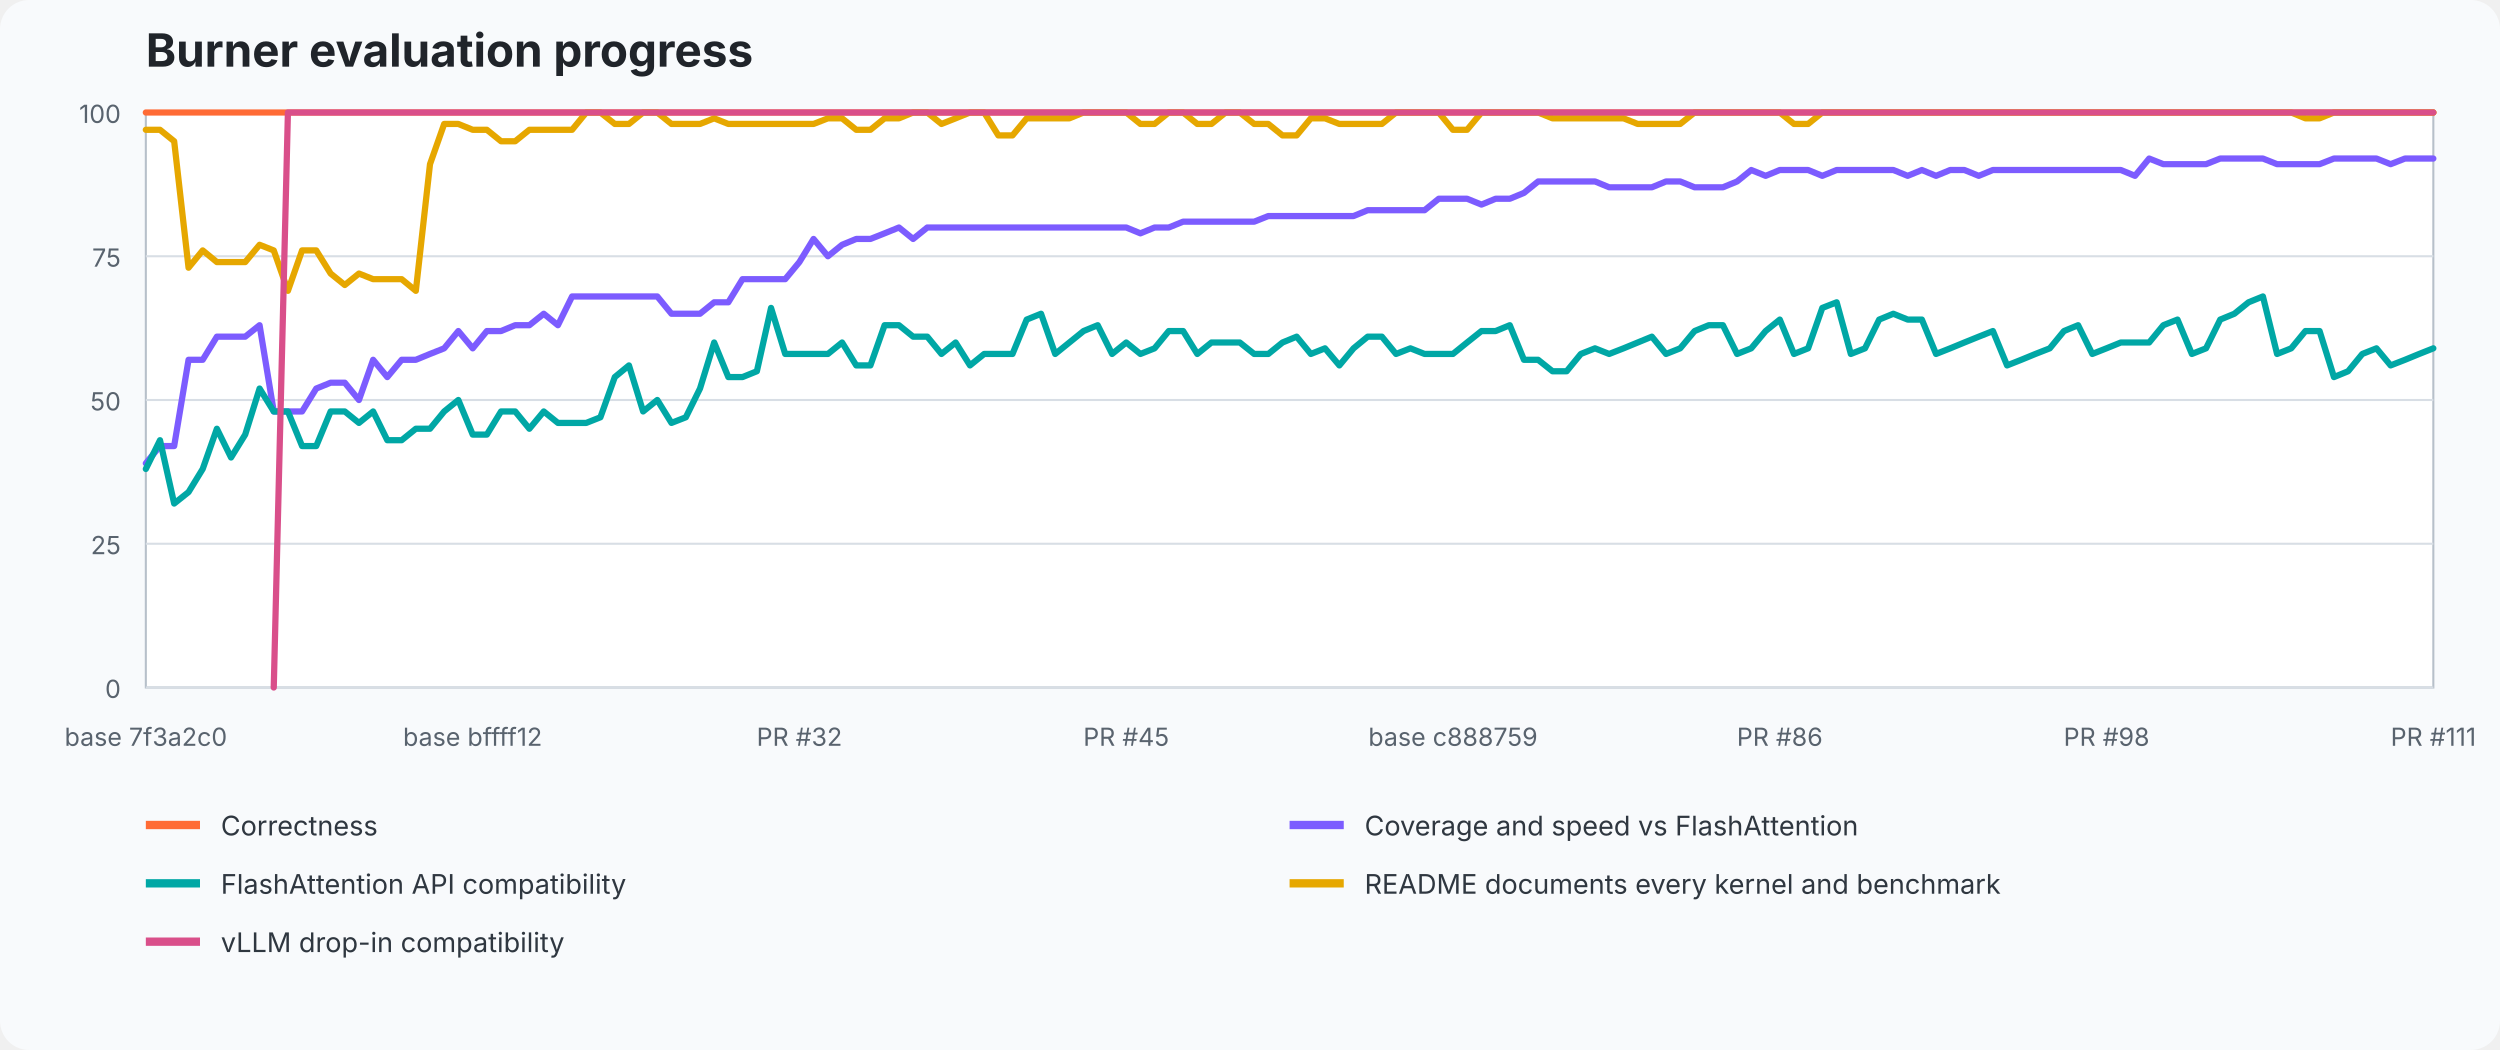
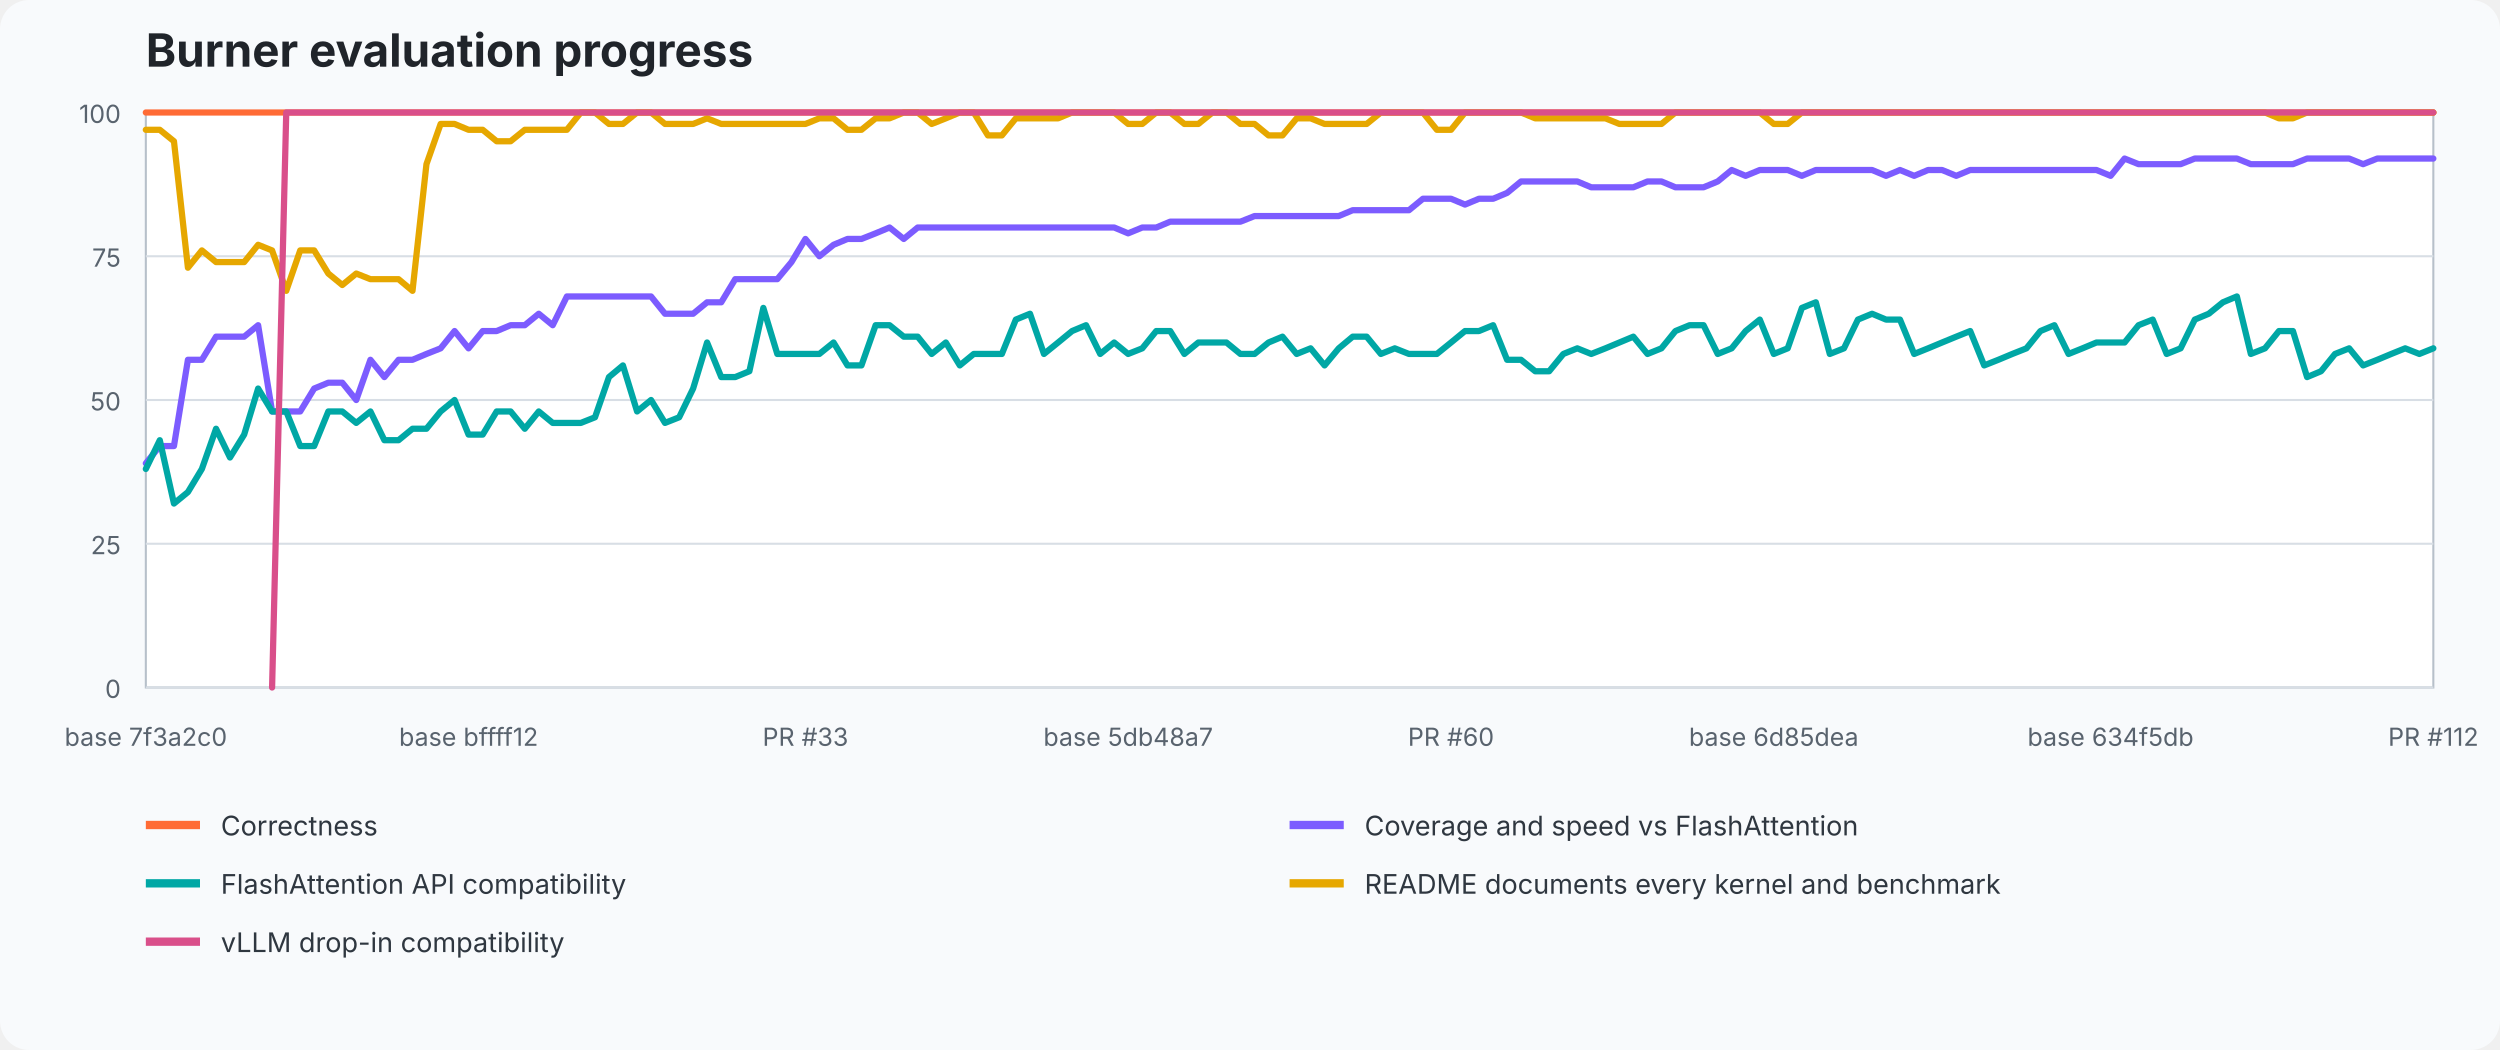
<svg xmlns="http://www.w3.org/2000/svg" width="1200" height="504" viewBox="0 0 1200 504" role="img" aria-labelledby="title desc">
  <style>text{font-family:ui-sans-serif,system-ui,-apple-system,BlinkMacSystemFont,"Segoe UI",sans-serif}.title{font-size:22px;font-weight:700;fill:#20242a}.axis{font-size:12px;fill:#59636e}.legend{font-size:13px;fill:#2f3740}.grid{stroke:#d8dee5;stroke-width:1}.plot{fill:#fff;stroke:#b7c0ca}</style>
  <rect width="100%" height="100%" fill="#f8fafc" rx="14" />
  <text x="70" y="32" class="title">Burner evaluation progress</text>
  <rect x="70" y="54" width="1098" height="276" class="plot" />
  <line x1="70" y1="330" x2="1168" y2="330" class="grid" />
  <text x="58" y="335" text-anchor="end" class="axis">0</text>
  <line x1="70" y1="261" x2="1168" y2="261" class="grid" />
  <text x="58" y="266" text-anchor="end" class="axis">25</text>
  <line x1="70" y1="192" x2="1168" y2="192" class="grid" />
  <text x="58" y="197" text-anchor="end" class="axis">50</text>
  <line x1="70" y1="123" x2="1168" y2="123" class="grid" />
  <text x="58" y="128" text-anchor="end" class="axis">75</text>
  <line x1="70" y1="54" x2="1168" y2="54" class="grid" />
  <text x="58" y="59" text-anchor="end" class="axis">100</text>
-   <polyline points="70.0,54.0 76.8,54.0 83.6,54.0 90.5,54.0 97.3,54.0 104.1,54.0 110.9,54.0 117.7,54.0 124.6,54.0 131.4,54.0 138.2,54.0 145.0,54.0 151.8,54.0 158.7,54.0 165.5,54.0 172.3,54.0 179.1,54.0 185.9,54.0 192.8,54.0 199.6,54.0 206.4,54.0 213.2,54.0 220.0,54.0 226.9,54.0 233.7,54.0 240.5,54.0 247.3,54.0 254.1,54.0 261.0,54.0 267.8,54.0 274.6,54.0 281.4,54.0 288.2,54.0 295.1,54.0 301.9,54.0 308.7,54.0 315.5,54.0 322.3,54.0 329.2,54.0 336.0,54.0 342.8,54.0 349.6,54.0 356.4,54.0 363.3,54.0 370.1,54.0 376.9,54.0 383.7,54.0 390.5,54.0 397.4,54.0 404.2,54.0 411.0,54.0 417.8,54.0 424.6,54.0 431.5,54.0 438.3,54.0 445.1,54.0 451.9,54.0 458.7,54.0 465.6,54.0 472.4,54.0 479.2,54.0 486.0,54.0 492.8,54.0 499.7,54.0 506.5,54.0 513.3,54.0 520.1,54.0 526.9,54.0 533.8,54.0 540.6,54.0 547.4,54.0 554.2,54.0 561.0,54.0 567.9,54.0 574.7,54.0 581.5,54.0 588.3,54.0 595.1,54.0 602.0,54.0 608.8,54.0 615.6,54.0 622.4,54.0 629.2,54.0 636.0,54.0 642.9,54.0 649.7,54.0 656.5,54.0 663.3,54.0 670.1,54.0 677.0,54.0 683.8,54.0 690.6,54.0 697.4,54.0 704.2,54.0 711.1,54.0 717.9,54.0 724.7,54.0 731.5,54.0 738.3,54.0 745.2,54.0 752.0,54.0 758.8,54.0 765.6,54.0 772.4,54.0 779.3,54.0 786.1,54.0 792.9,54.0 799.7,54.0 806.5,54.0 813.4,54.0 820.2,54.0 827.0,54.0 833.8,54.0 840.6,54.0 847.5,54.0 854.3,54.0 861.1,54.0 867.9,54.0 874.7,54.0 881.6,54.0 888.4,54.0 895.2,54.0 902.0,54.0 908.8,54.0 915.7,54.0 922.5,54.0 929.3,54.0 936.1,54.0 942.9,54.0 949.8,54.0 956.6,54.0 963.4,54.0 970.2,54.0 977.0,54.0 983.9,54.0 990.7,54.0 997.5,54.0 1004.3,54.0 1011.1,54.0 1018.0,54.0 1024.8,54.0 1031.6,54.0 1038.4,54.0 1045.2,54.0 1052.1,54.0 1058.9,54.0 1065.7,54.0 1072.5,54.0 1079.3,54.0 1086.2,54.0 1093.0,54.0 1099.8,54.0 1106.6,54.0 1113.4,54.0 1120.3,54.0 1127.1,54.0 1133.9,54.0 1140.7,54.0 1147.5,54.0 1154.4,54.0 1161.2,54.0 1168.0,54.0" fill="none" stroke="#ff6b35" stroke-width="3" stroke-linejoin="round" stroke-linecap="round" />
-   <polyline points="70.0,222.4 76.8,214.1 83.6,214.1 90.5,172.7 97.3,172.7 104.1,161.6 110.9,161.6 117.7,161.6 124.6,156.1 131.4,197.5 138.2,197.5 145.0,197.5 151.8,186.5 158.7,183.7 165.5,183.7 172.3,192.0 179.1,172.7 185.9,181.0 192.8,172.7 199.6,172.7 206.4,169.9 213.2,167.2 220.0,158.9 226.9,167.2 233.7,158.9 240.5,158.9 247.3,156.1 254.1,156.1 261.0,150.6 267.8,156.1 274.6,142.3 281.4,142.3 288.2,142.3 295.1,142.3 301.9,142.3 308.7,142.3 315.5,142.3 322.3,150.6 329.2,150.6 336.0,150.6 342.8,145.1 349.6,145.1 356.4,134.0 363.3,134.0 370.1,134.0 376.9,134.0 383.7,125.8 390.5,114.7 397.4,123.0 404.2,117.5 411.0,114.7 417.8,114.7 424.6,112.0 431.5,109.2 438.3,114.7 445.1,109.2 451.9,109.2 458.7,109.2 465.6,109.2 472.4,109.2 479.2,109.2 486.0,109.2 492.8,109.2 499.7,109.2 506.5,109.2 513.3,109.2 520.1,109.2 526.9,109.2 533.8,109.2 540.6,109.2 547.4,112.0 554.2,109.2 561.0,109.2 567.9,106.4 574.7,106.4 581.5,106.4 588.3,106.4 595.1,106.4 602.0,106.4 608.8,103.7 615.6,103.7 622.4,103.7 629.2,103.7 636.0,103.7 642.9,103.7 649.7,103.7 656.5,100.9 663.3,100.9 670.1,100.9 677.0,100.9 683.8,100.9 690.6,95.4 697.4,95.4 704.2,95.4 711.1,98.2 717.9,95.4 724.7,95.4 731.5,92.6 738.3,87.1 745.2,87.1 752.0,87.1 758.8,87.1 765.6,87.1 772.4,89.9 779.3,89.9 786.1,89.9 792.9,89.9 799.7,87.1 806.5,87.1 813.4,89.9 820.2,89.9 827.0,89.9 833.8,87.1 840.6,81.6 847.5,84.4 854.3,81.6 861.1,81.6 867.9,81.6 874.7,84.4 881.6,81.6 888.4,81.6 895.2,81.6 902.0,81.6 908.8,81.6 915.7,84.4 922.5,81.6 929.3,84.4 936.1,81.6 942.9,81.6 949.8,84.4 956.6,81.6 963.4,81.6 970.2,81.6 977.0,81.6 983.9,81.6 990.7,81.6 997.5,81.6 1004.3,81.6 1011.1,81.6 1018.0,81.6 1024.8,84.4 1031.6,76.1 1038.4,78.8 1045.2,78.8 1052.1,78.8 1058.9,78.8 1065.7,76.1 1072.5,76.1 1079.3,76.1 1086.2,76.1 1093.0,78.8 1099.8,78.8 1106.6,78.8 1113.4,78.8 1120.3,76.1 1127.1,76.1 1133.9,76.1 1140.7,76.1 1147.5,78.8 1154.4,76.1 1161.2,76.1 1168.0,76.1" fill="none" stroke="#7c5cff" stroke-width="3" stroke-linejoin="round" stroke-linecap="round" />
-   <polyline points="70.0,225.1 76.8,211.3 83.6,241.7 90.5,236.2 97.3,225.1 104.1,205.8 110.9,219.6 117.7,208.6 124.6,186.5 131.4,197.5 138.2,197.5 145.0,214.1 151.8,214.1 158.7,197.5 165.5,197.5 172.3,203.0 179.1,197.5 185.9,211.3 192.8,211.3 199.6,205.8 206.4,205.8 213.2,197.5 220.0,192.0 226.9,208.6 233.7,208.6 240.5,197.5 247.3,197.5 254.1,205.8 261.0,197.5 267.8,203.0 274.6,203.0 281.4,203.0 288.2,200.3 295.1,181.0 301.9,175.4 308.7,197.5 315.5,192.0 322.3,203.0 329.2,200.3 336.0,186.5 342.8,164.4 349.6,181.0 356.4,181.0 363.3,178.2 370.1,147.8 376.9,169.9 383.7,169.9 390.5,169.9 397.4,169.9 404.2,164.4 411.0,175.4 417.8,175.4 424.6,156.1 431.5,156.1 438.3,161.6 445.1,161.6 451.9,169.9 458.7,164.4 465.6,175.4 472.4,169.9 479.2,169.9 486.0,169.9 492.8,153.4 499.7,150.6 506.5,169.9 513.3,164.4 520.1,158.9 526.9,156.1 533.8,169.9 540.6,164.4 547.4,169.9 554.2,167.2 561.0,158.9 567.9,158.9 574.7,169.9 581.5,164.4 588.3,164.4 595.1,164.4 602.0,169.9 608.8,169.9 615.6,164.4 622.4,161.6 629.2,169.9 636.0,167.2 642.9,175.4 649.7,167.2 656.5,161.6 663.3,161.6 670.1,169.9 677.0,167.2 683.8,169.9 690.6,169.9 697.4,169.9 704.2,164.4 711.1,158.9 717.9,158.9 724.7,156.1 731.5,172.7 738.3,172.7 745.2,178.2 752.0,178.2 758.8,169.9 765.6,167.2 772.4,169.9 779.3,167.2 786.1,164.4 792.9,161.6 799.7,169.9 806.5,167.2 813.4,158.9 820.2,156.1 827.0,156.1 833.8,169.9 840.6,167.2 847.5,158.9 854.3,153.4 861.1,169.9 867.9,167.2 874.7,147.8 881.6,145.1 888.4,169.9 895.2,167.2 902.0,153.4 908.8,150.6 915.7,153.4 922.5,153.4 929.3,169.9 936.1,167.2 942.9,164.4 949.8,161.6 956.6,158.9 963.4,175.4 970.2,172.7 977.0,169.9 983.9,167.2 990.7,158.9 997.5,156.1 1004.3,169.9 1011.1,167.2 1018.0,164.4 1024.8,164.4 1031.6,164.4 1038.4,156.1 1045.2,153.4 1052.1,169.9 1058.9,167.2 1065.7,153.4 1072.5,150.6 1079.3,145.1 1086.2,142.3 1093.0,169.9 1099.8,167.2 1106.6,158.9 1113.4,158.9 1120.3,181.0 1127.1,178.2 1133.9,169.9 1140.7,167.2 1147.5,175.4 1154.4,172.7 1161.2,169.9 1168.0,167.2" fill="none" stroke="#00a7a5" stroke-width="3" stroke-linejoin="round" stroke-linecap="round" />
-   <polyline points="70.0,62.3 76.8,62.3 83.6,67.8 90.5,128.5 97.3,120.2 104.1,125.8 110.9,125.8 117.7,125.8 124.6,117.5 131.4,120.2 138.2,139.6 145.0,120.2 151.8,120.2 158.7,131.3 165.5,136.8 172.3,131.3 179.1,134.0 185.9,134.0 192.8,134.0 199.6,139.6 206.4,78.8 213.2,59.5 220.0,59.5 226.9,62.3 233.7,62.3 240.5,67.8 247.3,67.8 254.1,62.3 261.0,62.3 267.8,62.3 274.6,62.3 281.4,54.0 288.2,54.0 295.1,59.5 301.9,59.5 308.7,54.0 315.5,54.0 322.3,59.5 329.2,59.5 336.0,59.5 342.8,56.8 349.6,59.5 356.4,59.5 363.3,59.5 370.1,59.5 376.9,59.5 383.7,59.5 390.5,59.5 397.4,56.8 404.2,56.8 411.0,62.3 417.8,62.3 424.6,56.8 431.5,56.8 438.3,54.0 445.1,54.0 451.9,59.5 458.7,56.8 465.6,54.0 472.4,54.0 479.2,65.0 486.0,65.0 492.8,56.8 499.7,56.8 506.5,56.8 513.3,56.8 520.1,54.0 526.9,54.0 533.8,54.0 540.6,54.0 547.4,59.5 554.2,59.5 561.0,54.0 567.9,54.0 574.7,59.5 581.5,59.5 588.3,54.0 595.1,54.0 602.0,59.5 608.8,59.5 615.6,65.0 622.4,65.0 629.2,56.8 636.0,56.8 642.9,59.5 649.7,59.5 656.5,59.5 663.3,59.5 670.1,54.0 677.0,54.0 683.8,54.0 690.6,54.0 697.4,62.3 704.2,62.3 711.1,54.0 717.9,54.0 724.7,54.0 731.5,54.0 738.3,54.0 745.2,56.8 752.0,56.8 758.8,56.8 765.6,56.8 772.4,56.8 779.3,56.8 786.1,59.5 792.9,59.5 799.7,59.5 806.5,59.5 813.4,54.0 820.2,54.0 827.0,54.0 833.8,54.0 840.6,54.0 847.5,54.0 854.3,54.0 861.1,59.5 867.9,59.5 874.7,54.0 881.6,54.0 888.4,54.0 895.2,54.0 902.0,54.0 908.8,54.0 915.7,54.0 922.5,54.0 929.3,54.0 936.1,54.0 942.9,54.0 949.8,54.0 956.6,54.0 963.4,54.0 970.2,54.0 977.0,54.0 983.9,54.0 990.7,54.0 997.5,54.0 1004.3,54.0 1011.1,54.0 1018.0,54.0 1024.8,54.0 1031.6,54.0 1038.4,54.0 1045.2,54.0 1052.1,54.0 1058.9,54.0 1065.7,54.0 1072.5,54.0 1079.3,54.0 1086.2,54.0 1093.0,54.0 1099.8,54.0 1106.6,56.8 1113.4,56.8 1120.3,54.0 1127.1,54.0 1133.9,54.0 1140.7,54.0 1147.5,54.0 1154.4,54.0 1161.2,54.0 1168.0,54.0" fill="none" stroke="#e6a700" stroke-width="3" stroke-linejoin="round" stroke-linecap="round" />
-   <polyline points="131.4,330.0 138.2,54.0 145.0,54.0 151.8,54.0 158.7,54.0 165.5,54.0 172.3,54.0 179.1,54.0 185.9,54.0 192.8,54.0 199.6,54.0 206.4,54.0 213.2,54.0 220.0,54.0 226.9,54.0 233.7,54.0 240.5,54.0 247.3,54.0 254.1,54.0 261.0,54.0 267.8,54.0 274.6,54.0 281.4,54.0 288.2,54.0 295.1,54.0 301.9,54.0 308.7,54.0 315.5,54.0 322.3,54.0 329.2,54.0 336.0,54.0 342.8,54.0 349.6,54.0 356.4,54.0 363.3,54.0 370.1,54.0 376.9,54.0 383.7,54.0 390.5,54.0 397.4,54.0 404.2,54.0 411.0,54.0 417.8,54.0 424.6,54.0 431.5,54.0 438.3,54.0 445.1,54.0 451.9,54.0 458.7,54.0 465.6,54.0 472.4,54.0 479.2,54.0 486.0,54.0 492.8,54.0 499.7,54.0 506.5,54.0 513.3,54.0 520.1,54.0 526.9,54.0 533.8,54.0 540.6,54.0 547.4,54.0 554.2,54.0 561.0,54.0 567.9,54.0 574.7,54.0 581.5,54.0 588.3,54.0 595.1,54.0 602.0,54.0 608.8,54.0 615.6,54.0 622.4,54.0 629.2,54.0 636.0,54.0 642.9,54.0 649.7,54.0 656.5,54.0 663.3,54.0 670.1,54.0 677.0,54.0 683.8,54.0 690.6,54.0 697.4,54.0 704.2,54.0 711.1,54.0 717.9,54.0 724.7,54.0 731.5,54.0 738.3,54.0 745.2,54.0 752.0,54.0 758.8,54.0 765.6,54.0 772.4,54.0 779.3,54.0 786.1,54.0 792.9,54.0 799.7,54.0 806.5,54.0 813.4,54.0 820.2,54.0 827.0,54.0 833.8,54.0 840.6,54.0 847.5,54.0 854.3,54.0 861.1,54.0 867.9,54.0 874.7,54.0 881.6,54.0 888.4,54.0 895.2,54.0 902.0,54.0 908.8,54.0 915.7,54.0 922.5,54.0 929.3,54.0 936.1,54.0 942.9,54.0 949.8,54.0 956.6,54.0 963.4,54.0 970.2,54.0 977.0,54.0 983.9,54.0 990.7,54.0 997.5,54.0 1004.3,54.0 1011.1,54.0 1018.0,54.0 1024.8,54.0 1031.6,54.0 1038.4,54.0 1045.2,54.0 1052.1,54.0 1058.9,54.0 1065.7,54.0 1072.5,54.0 1079.3,54.0 1086.2,54.0 1093.0,54.0 1099.8,54.0 1106.6,54.0 1113.4,54.0 1120.3,54.0 1127.1,54.0 1133.9,54.0 1140.7,54.0 1147.5,54.0 1154.4,54.0 1161.2,54.0 1168.0,54.0" fill="none" stroke="#d94f8a" stroke-width="3" stroke-linejoin="round" stroke-linecap="round" />
+   <polyline points="70.0,54.0 76.7,54.0 83.5,54.0 90.2,54.0 96.9,54.0 103.7,54.0 110.4,54.0 117.2,54.0 123.9,54.0 130.6,54.0 137.4,54.0 144.1,54.0 150.8,54.0 157.6,54.0 164.3,54.0 171.0,54.0 177.8,54.0 184.5,54.0 191.3,54.0 198.0,54.0 204.7,54.0 211.5,54.0 218.2,54.0 224.9,54.0 231.7,54.0 238.4,54.0 245.1,54.0 251.9,54.0 258.6,54.0 265.3,54.0 272.1,54.0 278.8,54.0 285.6,54.0 292.3,54.0 299.0,54.0 305.8,54.0 312.5,54.0 319.2,54.0 326.0,54.0 332.7,54.0 339.4,54.0 346.2,54.0 352.9,54.0 359.7,54.0 366.4,54.0 373.1,54.0 379.9,54.0 386.6,54.0 393.3,54.0 400.1,54.0 406.8,54.0 413.5,54.0 420.3,54.0 427.0,54.0 433.8,54.0 440.5,54.0 447.2,54.0 454.0,54.0 460.7,54.0 467.4,54.0 474.2,54.0 480.9,54.0 487.6,54.0 494.4,54.0 501.1,54.0 507.9,54.0 514.6,54.0 521.3,54.0 528.1,54.0 534.8,54.0 541.5,54.0 548.3,54.0 555.0,54.0 561.7,54.0 568.5,54.0 575.2,54.0 582.0,54.0 588.7,54.0 595.4,54.0 602.2,54.0 608.9,54.0 615.6,54.0 622.4,54.0 629.1,54.0 635.8,54.0 642.6,54.0 649.3,54.0 656.0,54.0 662.8,54.0 669.5,54.0 676.3,54.0 683.0,54.0 689.7,54.0 696.5,54.0 703.2,54.0 709.9,54.0 716.7,54.0 723.4,54.0 730.1,54.0 736.9,54.0 743.6,54.0 750.4,54.0 757.1,54.0 763.8,54.0 770.6,54.0 777.3,54.0 784.0,54.0 790.8,54.0 797.5,54.0 804.2,54.0 811.0,54.0 817.7,54.0 824.5,54.0 831.2,54.0 837.9,54.0 844.7,54.0 851.4,54.0 858.1,54.0 864.9,54.0 871.6,54.0 878.3,54.0 885.1,54.0 891.8,54.0 898.6,54.0 905.3,54.0 912.0,54.0 918.8,54.0 925.5,54.0 932.2,54.0 939.0,54.0 945.7,54.0 952.4,54.0 959.2,54.0 965.9,54.0 972.7,54.0 979.4,54.0 986.1,54.0 992.9,54.0 999.6,54.0 1006.3,54.0 1013.1,54.0 1019.8,54.0 1026.5,54.0 1033.3,54.0 1040.0,54.0 1046.7,54.0 1053.5,54.0 1060.2,54.0 1067.0,54.0 1073.7,54.0 1080.4,54.0 1087.2,54.0 1093.9,54.0 1100.6,54.0 1107.4,54.0 1114.1,54.0 1120.8,54.0 1127.6,54.0 1134.3,54.0 1141.1,54.0 1147.8,54.0 1154.5,54.0 1161.3,54.0 1168.0,54.0" fill="none" stroke="#ff6b35" stroke-width="3" stroke-linejoin="round" stroke-linecap="round" />
+   <polyline points="70.0,222.4 76.7,214.1 83.5,214.1 90.2,172.7 96.9,172.7 103.7,161.6 110.4,161.6 117.2,161.6 123.9,156.1 130.6,197.5 137.4,197.5 144.1,197.5 150.8,186.5 157.6,183.7 164.3,183.7 171.0,192.0 177.8,172.7 184.5,181.0 191.3,172.7 198.0,172.7 204.7,169.9 211.5,167.2 218.2,158.9 224.9,167.2 231.7,158.9 238.4,158.9 245.1,156.1 251.9,156.1 258.6,150.6 265.3,156.1 272.1,142.3 278.8,142.3 285.6,142.3 292.3,142.3 299.0,142.3 305.8,142.3 312.5,142.3 319.2,150.6 326.0,150.6 332.7,150.6 339.4,145.1 346.2,145.1 352.9,134.0 359.7,134.0 366.4,134.0 373.1,134.0 379.9,125.8 386.6,114.7 393.3,123.0 400.1,117.5 406.8,114.7 413.5,114.7 420.3,112.0 427.0,109.2 433.8,114.7 440.5,109.2 447.2,109.2 454.0,109.2 460.7,109.2 467.4,109.2 474.2,109.2 480.9,109.2 487.6,109.2 494.4,109.2 501.1,109.2 507.9,109.2 514.6,109.2 521.3,109.2 528.1,109.2 534.8,109.2 541.5,112.0 548.3,109.2 555.0,109.2 561.7,106.4 568.5,106.4 575.2,106.4 582.0,106.4 588.7,106.4 595.4,106.4 602.2,103.7 608.9,103.7 615.6,103.7 622.4,103.7 629.1,103.7 635.8,103.7 642.6,103.7 649.3,100.9 656.0,100.9 662.8,100.9 669.5,100.9 676.3,100.9 683.0,95.4 689.7,95.4 696.5,95.4 703.2,98.2 709.9,95.4 716.7,95.4 723.4,92.6 730.1,87.1 736.9,87.1 743.6,87.1 750.4,87.1 757.1,87.1 763.8,89.9 770.6,89.9 777.3,89.9 784.0,89.9 790.8,87.1 797.5,87.1 804.2,89.9 811.0,89.9 817.7,89.9 824.5,87.1 831.2,81.6 837.9,84.4 844.7,81.6 851.4,81.6 858.1,81.6 864.9,84.4 871.6,81.6 878.3,81.6 885.1,81.6 891.8,81.6 898.6,81.6 905.3,84.4 912.0,81.6 918.8,84.4 925.5,81.6 932.2,81.6 939.0,84.4 945.7,81.6 952.4,81.6 959.2,81.6 965.9,81.6 972.7,81.6 979.4,81.6 986.1,81.6 992.9,81.6 999.6,81.6 1006.3,81.6 1013.1,84.4 1019.8,76.1 1026.5,78.8 1033.3,78.8 1040.0,78.8 1046.7,78.8 1053.5,76.1 1060.2,76.1 1067.0,76.1 1073.7,76.1 1080.4,78.8 1087.2,78.8 1093.9,78.8 1100.6,78.8 1107.4,76.1 1114.1,76.1 1120.8,76.1 1127.6,76.1 1134.3,78.8 1141.1,76.1 1147.8,76.1 1154.5,76.1 1161.3,76.1 1168.0,76.1" fill="none" stroke="#7c5cff" stroke-width="3" stroke-linejoin="round" stroke-linecap="round" />
+   <polyline points="70.0,225.1 76.7,211.3 83.5,241.7 90.2,236.2 96.9,225.1 103.7,205.8 110.4,219.6 117.2,208.6 123.9,186.5 130.6,197.5 137.4,197.5 144.1,214.1 150.8,214.1 157.6,197.5 164.3,197.5 171.0,203.0 177.8,197.5 184.5,211.3 191.3,211.3 198.0,205.8 204.7,205.8 211.5,197.5 218.2,192.0 224.9,208.6 231.7,208.6 238.4,197.5 245.1,197.5 251.9,205.8 258.6,197.5 265.3,203.0 272.1,203.0 278.8,203.0 285.6,200.3 292.3,181.0 299.0,175.4 305.8,197.5 312.5,192.0 319.2,203.0 326.0,200.3 332.7,186.5 339.4,164.4 346.2,181.0 352.9,181.0 359.7,178.2 366.4,147.8 373.1,169.9 379.9,169.9 386.6,169.9 393.3,169.9 400.1,164.4 406.8,175.4 413.5,175.4 420.3,156.1 427.0,156.1 433.8,161.6 440.5,161.6 447.2,169.9 454.0,164.4 460.7,175.4 467.4,169.9 474.2,169.9 480.9,169.9 487.6,153.4 494.4,150.6 501.1,169.9 507.9,164.4 514.6,158.9 521.3,156.1 528.1,169.9 534.8,164.4 541.5,169.9 548.3,167.2 555.0,158.9 561.7,158.9 568.5,169.9 575.2,164.4 582.0,164.4 588.7,164.4 595.4,169.9 602.2,169.9 608.9,164.4 615.6,161.6 622.4,169.9 629.1,167.2 635.8,175.4 642.6,167.2 649.3,161.6 656.0,161.6 662.8,169.9 669.5,167.2 676.3,169.9 683.0,169.9 689.7,169.9 696.5,164.4 703.2,158.9 709.9,158.9 716.7,156.1 723.4,172.7 730.1,172.7 736.9,178.2 743.6,178.2 750.4,169.9 757.1,167.2 763.8,169.9 770.6,167.2 777.3,164.4 784.0,161.6 790.8,169.9 797.5,167.2 804.2,158.9 811.0,156.1 817.7,156.1 824.5,169.9 831.2,167.2 837.9,158.9 844.7,153.4 851.4,169.9 858.1,167.2 864.9,147.8 871.6,145.1 878.3,169.9 885.1,167.2 891.8,153.4 898.6,150.6 905.3,153.4 912.0,153.4 918.8,169.9 925.5,167.2 932.2,164.4 939.0,161.6 945.7,158.9 952.4,175.4 959.2,172.7 965.9,169.9 972.7,167.2 979.4,158.9 986.1,156.1 992.9,169.9 999.6,167.2 1006.3,164.4 1013.1,164.4 1019.8,164.4 1026.5,156.1 1033.3,153.4 1040.0,169.9 1046.7,167.2 1053.5,153.4 1060.2,150.6 1067.0,145.1 1073.7,142.3 1080.4,169.9 1087.2,167.2 1093.9,158.9 1100.6,158.9 1107.4,181.0 1114.1,178.2 1120.8,169.9 1127.6,167.2 1134.3,175.4 1141.1,172.7 1147.8,169.9 1154.5,167.2 1161.3,169.9 1168.0,167.2" fill="none" stroke="#00a7a5" stroke-width="3" stroke-linejoin="round" stroke-linecap="round" />
+   <polyline points="70.0,62.3 76.7,62.3 83.5,67.8 90.2,128.5 96.9,120.2 103.7,125.8 110.4,125.8 117.2,125.8 123.9,117.5 130.6,120.2 137.4,139.6 144.1,120.2 150.8,120.2 157.6,131.3 164.3,136.8 171.0,131.3 177.8,134.0 184.5,134.0 191.3,134.0 198.0,139.6 204.7,78.8 211.5,59.5 218.2,59.5 224.9,62.3 231.7,62.3 238.4,67.8 245.1,67.8 251.9,62.3 258.6,62.3 265.3,62.3 272.1,62.3 278.8,54.0 285.6,54.0 292.3,59.5 299.0,59.5 305.8,54.0 312.5,54.0 319.2,59.5 326.0,59.5 332.7,59.5 339.4,56.8 346.2,59.5 352.9,59.5 359.7,59.5 366.4,59.5 373.1,59.5 379.9,59.5 386.6,59.5 393.3,56.8 400.1,56.8 406.8,62.3 413.5,62.3 420.3,56.8 427.0,56.8 433.8,54.0 440.5,54.0 447.2,59.5 454.0,56.8 460.7,54.0 467.4,54.0 474.2,65.0 480.9,65.0 487.6,56.8 494.4,56.8 501.1,56.8 507.9,56.8 514.6,54.0 521.3,54.0 528.1,54.0 534.8,54.0 541.5,59.5 548.3,59.5 555.0,54.0 561.7,54.0 568.5,59.5 575.2,59.5 582.0,54.0 588.7,54.0 595.4,59.5 602.2,59.5 608.9,65.0 615.6,65.0 622.4,56.8 629.1,56.8 635.8,59.5 642.6,59.5 649.3,59.5 656.0,59.5 662.8,54.0 669.5,54.0 676.3,54.0 683.0,54.0 689.7,62.3 696.5,62.3 703.2,54.0 709.9,54.0 716.7,54.0 723.4,54.0 730.1,54.0 736.9,56.8 743.6,56.8 750.4,56.8 757.1,56.8 763.8,56.8 770.6,56.8 777.3,59.5 784.0,59.5 790.8,59.5 797.5,59.5 804.2,54.0 811.0,54.0 817.7,54.0 824.5,54.0 831.2,54.0 837.9,54.0 844.7,54.0 851.4,59.5 858.1,59.5 864.9,54.0 871.6,54.0 878.3,54.0 885.1,54.0 891.8,54.0 898.6,54.0 905.3,54.0 912.0,54.0 918.8,54.0 925.5,54.0 932.2,54.0 939.0,54.0 945.7,54.0 952.4,54.0 959.2,54.0 965.9,54.0 972.7,54.0 979.4,54.0 986.1,54.0 992.9,54.0 999.6,54.0 1006.3,54.0 1013.1,54.0 1019.8,54.0 1026.5,54.0 1033.3,54.0 1040.0,54.0 1046.7,54.0 1053.5,54.0 1060.2,54.0 1067.0,54.0 1073.7,54.0 1080.4,54.0 1087.2,54.0 1093.9,56.8 1100.6,56.8 1107.4,54.0 1114.1,54.0 1120.8,54.0 1127.6,54.0 1134.3,54.0 1141.1,54.0 1147.8,54.0 1154.5,54.0 1161.3,54.0 1168.0,54.0" fill="none" stroke="#e6a700" stroke-width="3" stroke-linejoin="round" stroke-linecap="round" />
+   <polyline points="130.6,330.0 137.4,54.0 144.1,54.0 150.8,54.0 157.6,54.0 164.3,54.0 171.0,54.0 177.8,54.0 184.5,54.0 191.3,54.0 198.0,54.0 204.7,54.0 211.5,54.0 218.2,54.0 224.9,54.0 231.7,54.0 238.4,54.0 245.1,54.0 251.9,54.0 258.6,54.0 265.3,54.0 272.1,54.0 278.8,54.0 285.6,54.0 292.3,54.0 299.0,54.0 305.8,54.0 312.5,54.0 319.2,54.0 326.0,54.0 332.7,54.0 339.4,54.0 346.2,54.0 352.9,54.0 359.7,54.0 366.4,54.0 373.1,54.0 379.9,54.0 386.6,54.0 393.3,54.0 400.1,54.0 406.8,54.0 413.5,54.0 420.3,54.0 427.0,54.0 433.8,54.0 440.5,54.0 447.2,54.0 454.0,54.0 460.7,54.0 467.4,54.0 474.2,54.0 480.9,54.0 487.6,54.0 494.4,54.0 501.1,54.0 507.9,54.0 514.6,54.0 521.3,54.0 528.1,54.0 534.8,54.0 541.5,54.0 548.3,54.0 555.0,54.0 561.7,54.0 568.5,54.0 575.2,54.0 582.0,54.0 588.7,54.0 595.4,54.0 602.2,54.0 608.9,54.0 615.6,54.0 622.4,54.0 629.1,54.0 635.8,54.0 642.6,54.0 649.3,54.0 656.0,54.0 662.8,54.0 669.5,54.0 676.3,54.0 683.0,54.0 689.7,54.0 696.5,54.0 703.2,54.0 709.9,54.0 716.7,54.0 723.4,54.0 730.1,54.0 736.9,54.0 743.6,54.0 750.4,54.0 757.1,54.0 763.8,54.0 770.6,54.0 777.3,54.0 784.0,54.0 790.8,54.0 797.5,54.0 804.2,54.0 811.0,54.0 817.7,54.0 824.5,54.0 831.2,54.0 837.9,54.0 844.7,54.0 851.4,54.0 858.1,54.0 864.9,54.0 871.6,54.0 878.3,54.0 885.1,54.0 891.8,54.0 898.6,54.0 905.3,54.0 912.0,54.0 918.8,54.0 925.5,54.0 932.2,54.0 939.0,54.0 945.7,54.0 952.4,54.0 959.2,54.0 965.9,54.0 972.7,54.0 979.4,54.0 986.1,54.0 992.9,54.0 999.6,54.0 1006.3,54.0 1013.1,54.0 1019.8,54.0 1026.5,54.0 1033.3,54.0 1040.0,54.0 1046.7,54.0 1053.5,54.0 1060.2,54.0 1067.0,54.0 1073.7,54.0 1080.4,54.0 1087.2,54.0 1093.9,54.0 1100.6,54.0 1107.4,54.0 1114.1,54.0 1120.8,54.0 1127.6,54.0 1134.3,54.0 1141.1,54.0 1147.8,54.0 1154.5,54.0 1161.3,54.0 1168.0,54.0" fill="none" stroke="#d94f8a" stroke-width="3" stroke-linejoin="round" stroke-linecap="round" />
  <text x="70" y="358" text-anchor="middle" class="axis">base 7f3a2c0</text>
-   <text x="226.857" y="358" text-anchor="middle" class="axis">base bffff12</text>
-   <text x="383.714" y="358" text-anchor="middle" class="axis">PR #32</text>
-   <text x="540.571" y="358" text-anchor="middle" class="axis">PR #45</text>
-   <text x="697.429" y="358" text-anchor="middle" class="axis">base c888759</text>
-   <text x="854.286" y="358" text-anchor="middle" class="axis">PR #86</text>
-   <text x="1011.143" y="358" text-anchor="middle" class="axis">PR #98</text>
-   <text x="1168" y="358" text-anchor="middle" class="axis">PR #111</text>
+   <text x="224.933" y="358" text-anchor="middle" class="axis">base bffff12</text>
+   <text x="386.601" y="358" text-anchor="middle" class="axis">PR #33</text>
+   <text x="541.534" y="358" text-anchor="middle" class="axis">base 5db48a7</text>
+   <text x="696.466" y="358" text-anchor="middle" class="axis">PR #60</text>
+   <text x="851.399" y="358" text-anchor="middle" class="axis">base 6d85dea</text>
+   <text x="1013.067" y="358" text-anchor="middle" class="axis">base 634f5db</text>
+   <text x="1168" y="358" text-anchor="middle" class="axis">PR #112</text>
  <line x1="70" y1="396" x2="96" y2="396" stroke="#ff6b35" stroke-width="4" />
  <text x="106" y="401" class="legend">Correctness</text>
  <line x1="619" y1="396" x2="645" y2="396" stroke="#7c5cff" stroke-width="4" />
  <text x="655" y="401" class="legend">Coverage and speed vs FlashAttention</text>
  <line x1="70" y1="424" x2="96" y2="424" stroke="#00a7a5" stroke-width="4" />
  <text x="106" y="429" class="legend">FlashAttention API compatibility</text>
  <line x1="619" y1="424" x2="645" y2="424" stroke="#e6a700" stroke-width="4" />
  <text x="655" y="429" class="legend">README documents every kernel and benchmark</text>
  <line x1="70" y1="452" x2="96" y2="452" stroke="#d94f8a" stroke-width="4" />
  <text x="106" y="457" class="legend">vLLM drop-in compatibility</text>
</svg>
